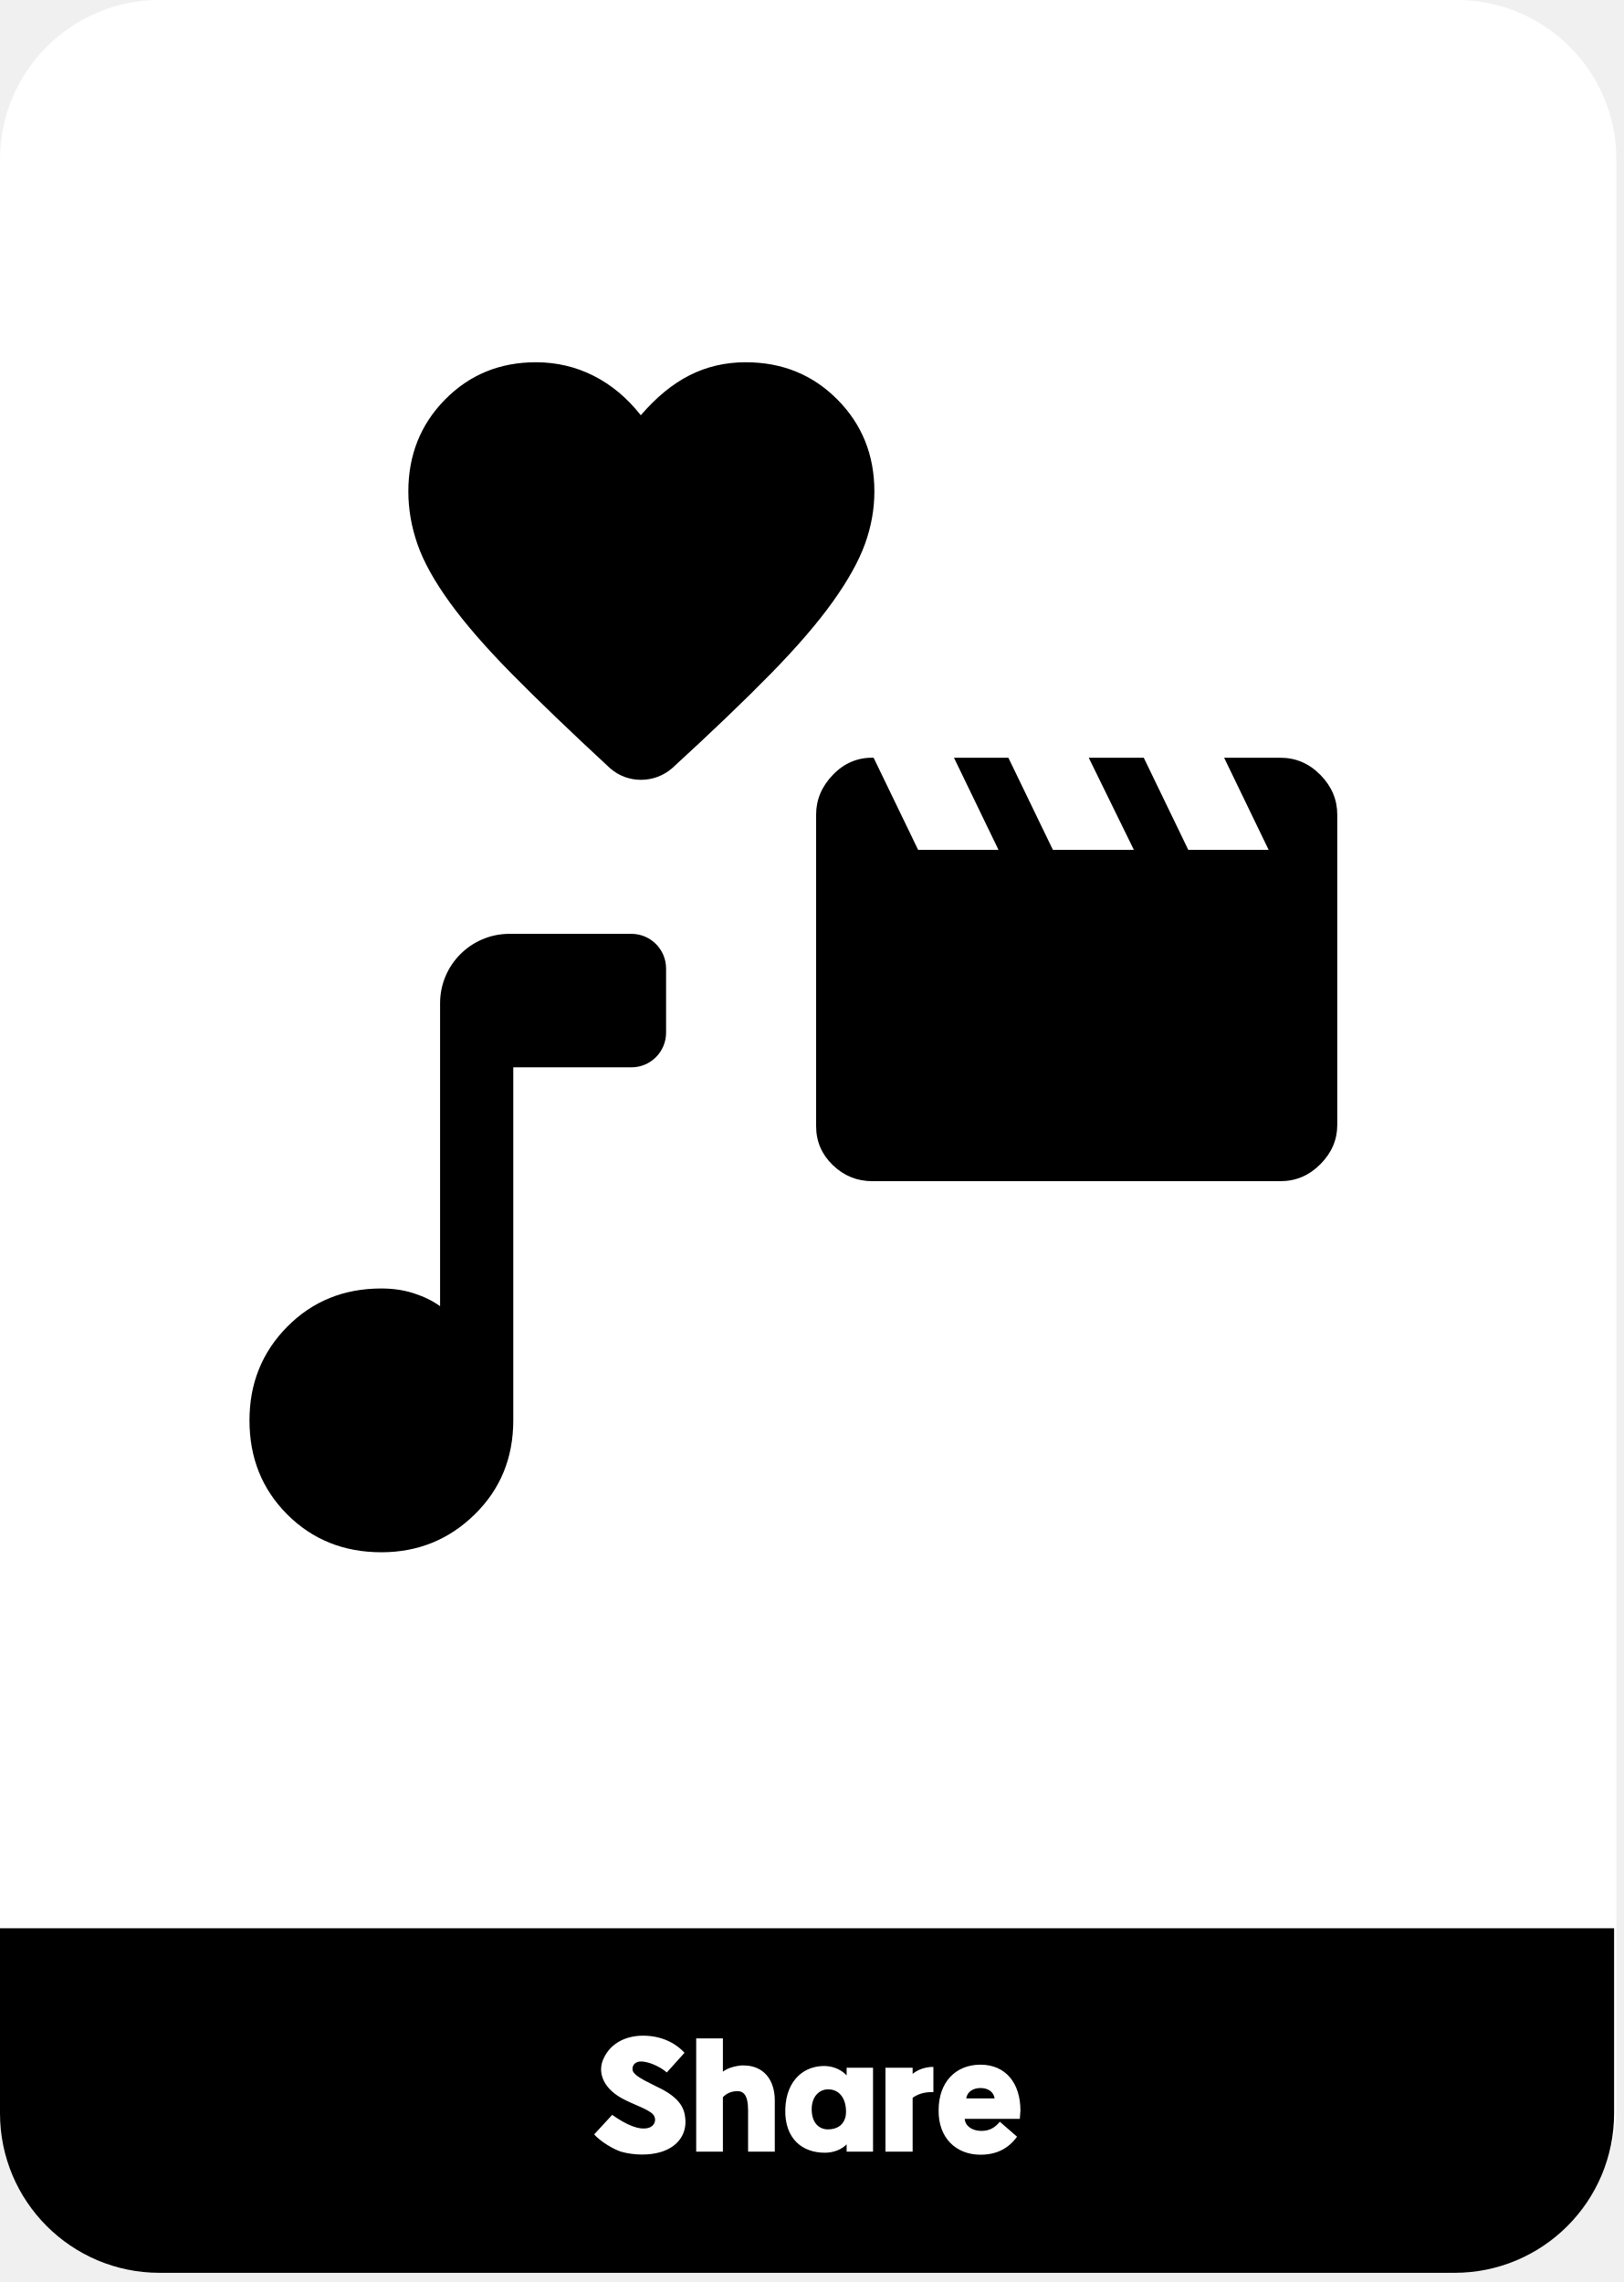
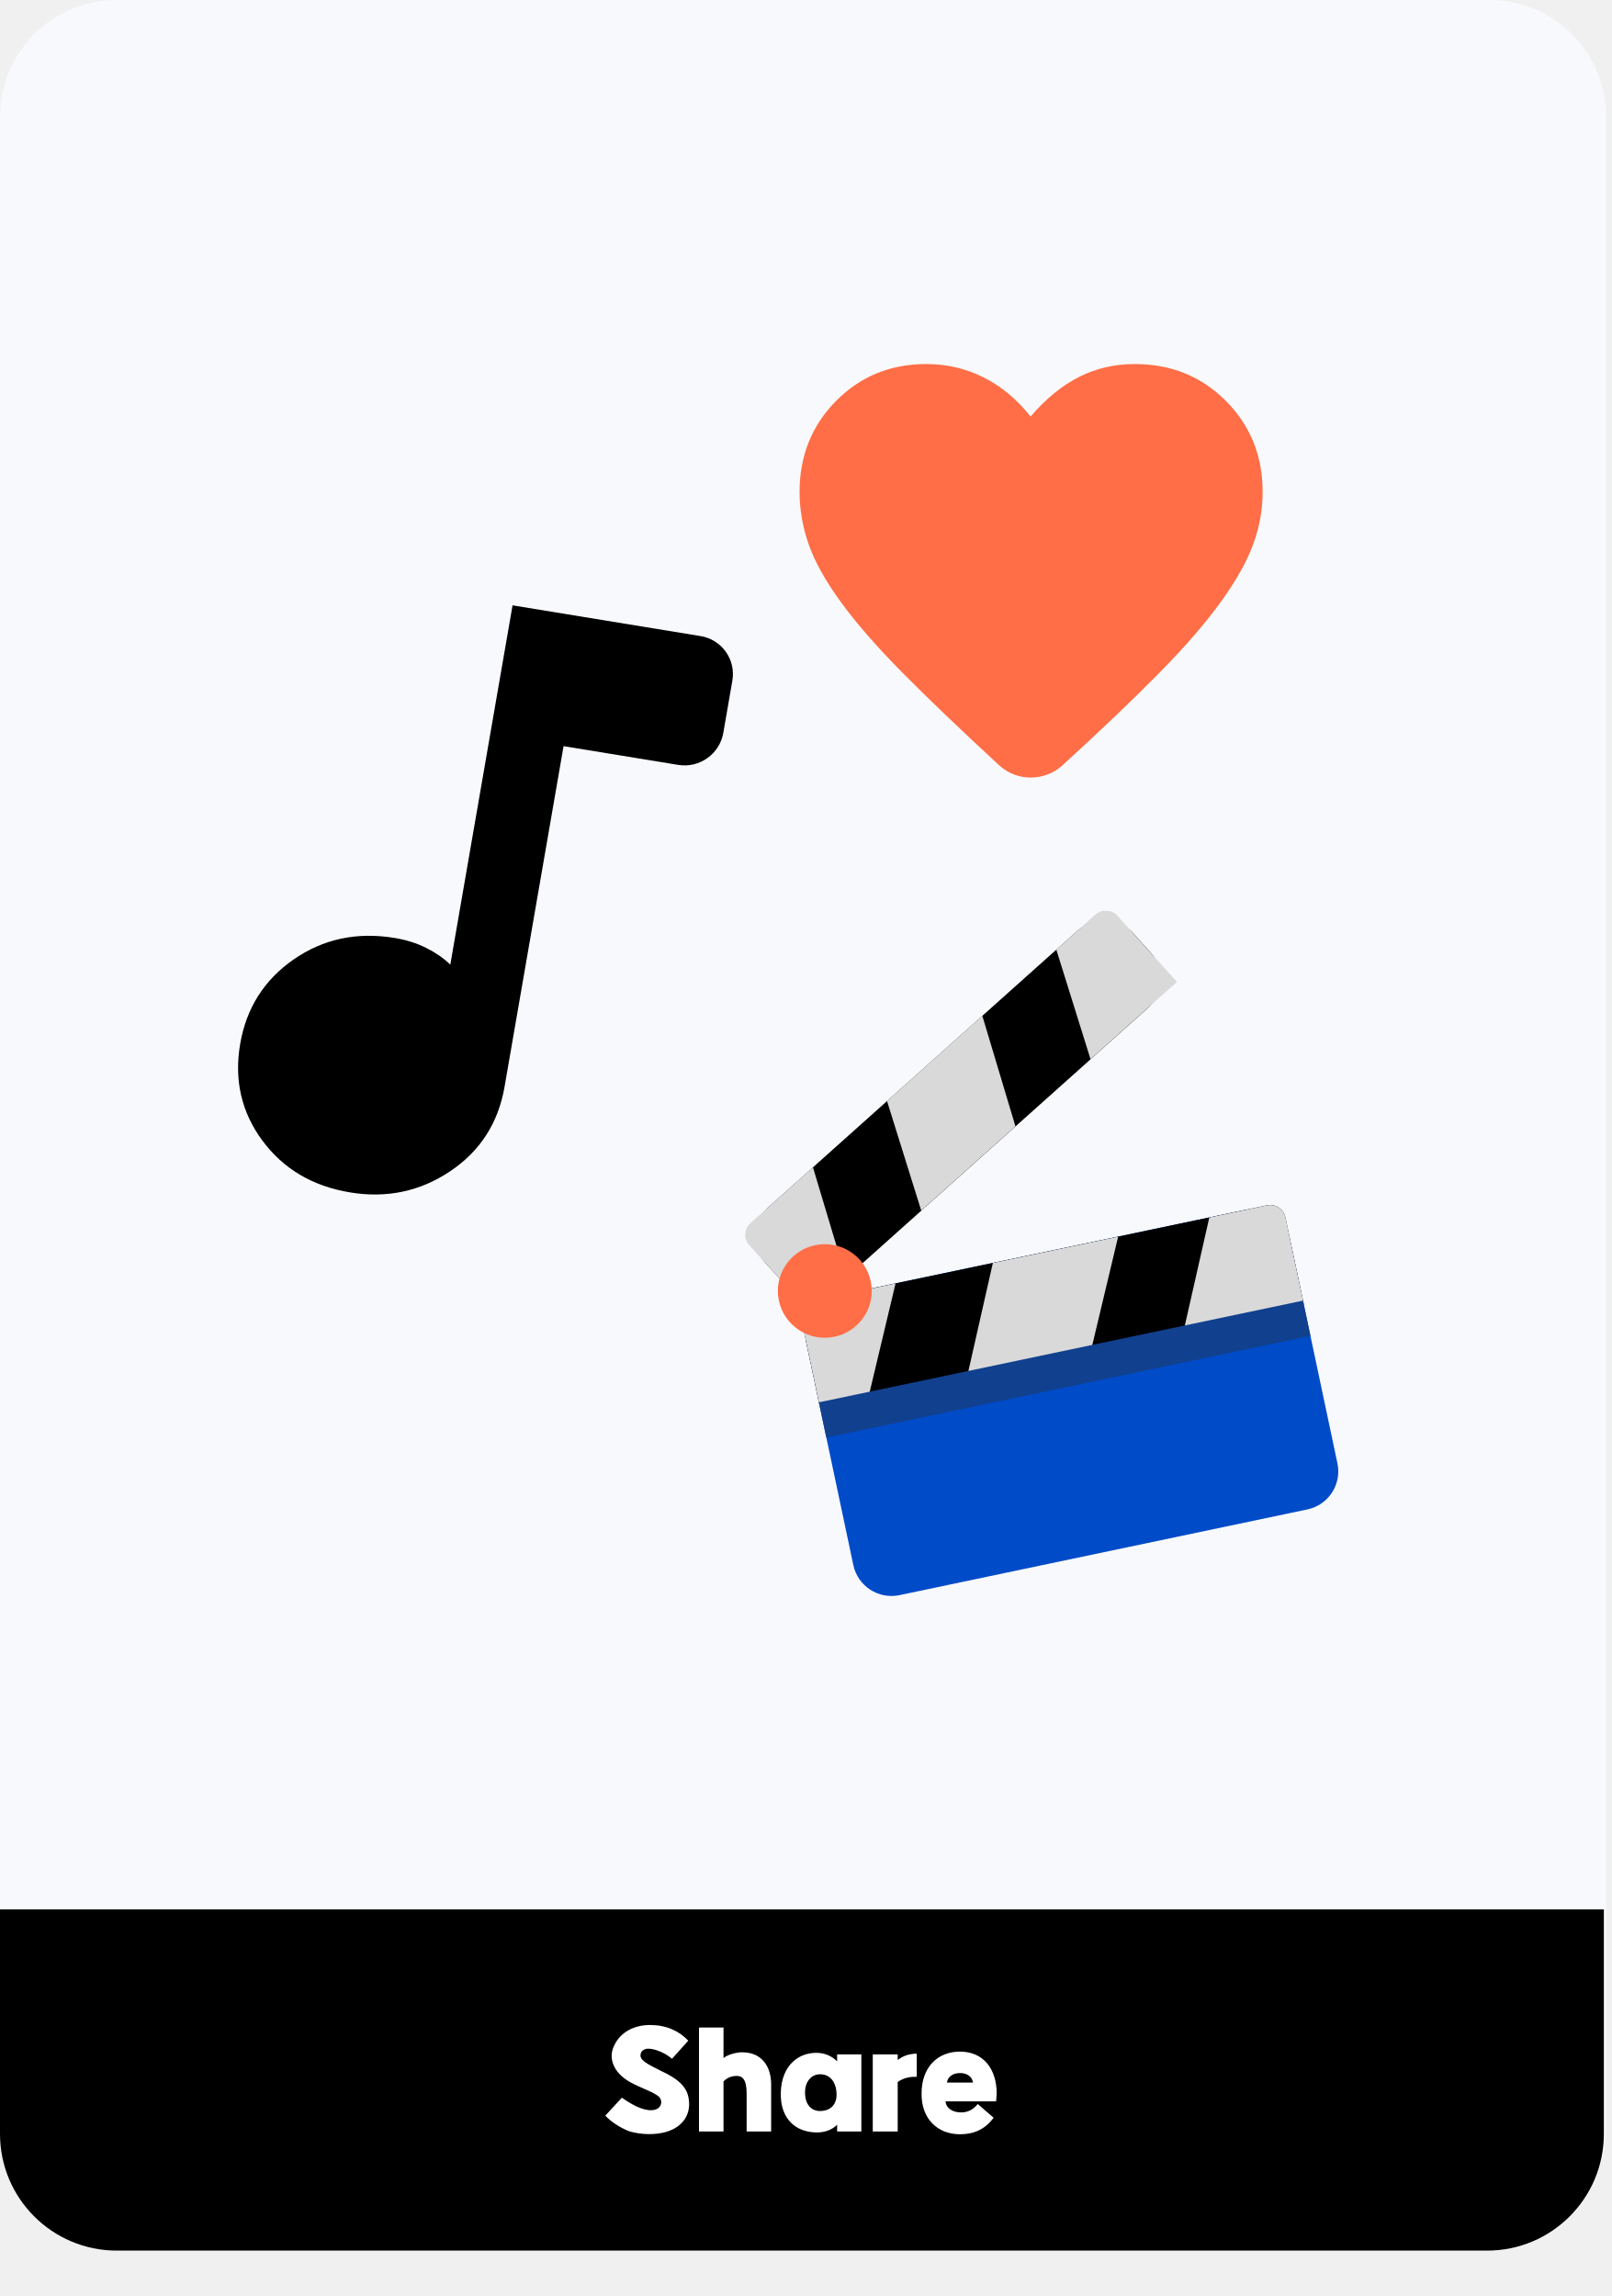
- <svg xmlns="http://www.w3.org/2000/svg" width="234" height="329" viewBox="0 0 234 329" fill="none">
-   <rect width="233.022" height="326.767" rx="23" fill="white" />
-   <path d="M96.917 110.734C94.352 112.984 90.467 113.006 87.922 110.734C82.244 105.48 77.534 100.956 73.793 97.162C70.051 93.367 67.066 89.931 64.837 86.853C62.608 83.775 61.056 80.976 60.181 78.455C59.305 75.935 58.867 73.401 58.867 70.853C58.867 65.6 60.632 61.182 64.161 57.6C67.69 54.018 72.055 52.227 77.255 52.227C80.227 52.227 83 52.877 85.574 54.177C88.147 55.477 90.416 57.374 92.379 59.868C94.608 57.268 96.957 55.344 99.424 54.097C101.892 52.85 104.585 52.227 107.504 52.227C112.758 52.227 117.162 54.018 120.718 57.6C124.273 61.182 126.051 65.6 126.051 70.853C126.051 73.401 125.6 75.921 124.698 78.415C123.796 80.91 122.243 83.696 120.041 86.774C117.839 89.852 114.867 93.301 111.126 97.122C107.384 100.943 102.648 105.48 96.917 110.734Z" fill="black" />
-   <path d="M54.979 223.792C49.568 223.792 45.046 221.976 41.413 218.343C37.781 214.711 35.965 210.189 35.965 204.778C35.965 199.443 37.781 194.941 41.413 191.27C45.046 187.599 49.568 185.763 54.979 185.763C56.665 185.763 58.226 185.995 59.664 186.459C61.101 186.923 62.361 187.541 63.443 188.314V144.633C63.443 139.11 67.92 134.633 73.443 134.633H91.023C93.784 134.633 96.023 136.871 96.023 139.633V148.879C96.023 151.641 93.784 153.879 91.023 153.879H73.994V204.778C73.994 210.189 72.139 214.711 68.429 218.343C64.719 221.976 60.236 223.792 54.979 223.792Z" fill="black" />
-   <path d="M125.94 109.245L132.357 122.524H143.943L137.526 109.245H145.368L151.785 122.524H163.46L156.954 109.245H164.886L171.302 122.524H182.888L176.471 109.245H184.581C186.807 109.245 188.73 110.07 190.35 111.72C191.97 113.37 192.78 115.278 192.78 117.444V162.182C192.78 164.324 191.97 166.211 190.35 167.843C188.73 169.476 186.807 170.292 184.581 170.292H125.762C123.561 170.292 121.659 169.52 120.056 167.975C118.454 166.43 117.652 164.559 117.652 162.36V117.444C117.652 115.278 118.469 113.355 120.101 111.675C121.733 109.996 123.68 109.186 125.94 109.245Z" fill="black" />
-   <path fill-rule="evenodd" clip-rule="evenodd" d="M232.688 278V304.675C232.688 317.377 222.39 327.675 209.688 327.675H23C10.297 327.675 0 317.377 0 304.675V278H232.688Z" fill="black" />
-   <path d="M95.138 310.296C93.576 310.736 91.464 310.758 89.506 310.208C88.406 309.834 86.624 308.8 85.656 307.722L88.252 304.906C90.452 306.446 92.168 307.106 93.422 306.798C94.566 306.512 94.808 305.192 93.818 304.554C92.696 303.784 91.574 303.542 89.594 302.486C86.8 300.924 86.096 298.57 87.064 296.678C88.054 294.588 90.188 293.488 92.696 293.488C95.182 293.488 97.25 294.412 98.68 295.952L96.128 298.79C95.05 297.866 93.444 297.206 92.388 297.206C91.772 297.206 91.178 297.558 91.178 298.284C91.178 298.988 92.036 299.538 94.412 300.704C97.404 302.068 98.526 303.432 98.746 305.082C99.142 307.436 97.888 309.526 95.138 310.296ZM100.364 310.208V293.884H104.214V298.68C104.764 298.218 105.842 297.866 106.898 297.778H107.184C110.132 297.778 111.694 299.912 111.694 302.816V310.208H107.844V304.246C107.844 301.98 107.162 301.386 106.04 301.496C105.292 301.562 104.698 301.848 104.214 302.354V310.208H100.364ZM122.051 310.208V309.152C121.325 309.9 120.181 310.362 118.905 310.362C115.693 310.362 113.097 308.382 113.207 304.092C113.339 299.758 116.067 297.734 119.059 297.866C120.335 297.932 121.391 298.504 122.051 299.208V298.108H125.857V310.208H122.051ZM119.367 306.996C120.665 306.996 121.655 306.38 121.919 305.038C121.941 304.95 121.963 304.532 121.963 304.444C121.963 302.376 120.863 301.232 119.455 301.232C118.267 301.166 117.013 302.112 117.013 304.092C117.013 306.006 118.025 306.996 119.367 306.996ZM134.558 297.998V301.628H134.206C133.304 301.628 132.358 301.87 131.566 302.442V310.208H127.65V298.108H131.566V298.988C132.38 298.372 133.106 298.108 134.162 297.998H134.558ZM135.313 304.224C135.313 300.176 137.777 297.668 141.341 297.668C144.993 297.668 147.105 300.352 147.105 304.268L147.017 305.478H139.075C139.163 306.6 140.241 307.216 141.495 307.216C142.639 307.216 143.431 306.754 144.135 305.896L146.621 308.052C145.323 309.834 143.563 310.648 141.341 310.648C137.799 310.648 135.247 308.184 135.313 304.224ZM143.387 302.53C143.233 301.518 142.353 301.034 141.363 301.034C140.263 301.034 139.427 301.584 139.295 302.53H143.387Z" fill="white" />
+ <svg xmlns="http://www.w3.org/2000/svg" width="207" height="295" viewBox="0 0 207 295" fill="none">
+   <rect width="206.342" height="288.375" rx="15" fill="#F8F9FC" />
+   <rect width="63.55" height="39.307" rx="5" transform="matrix(0.97862 -0.205677 0.207015 0.978338 102.523 167.523)" fill="#004BC8" />
+   <mask id="mask0_1385_277" style="mask-type:alpha" maskUnits="userSpaceOnUse" x="102" y="154" width="71" height="52">
+     <rect width="63.55" height="39.307" rx="2" transform="matrix(0.97862 -0.205677 0.207015 0.978338 102.527 167.523)" fill="#D9D9D9" />
+   </mask>
+   <g mask="url(#mask0_1385_277)">
+     <rect width="82.569" height="16.185" transform="matrix(0.97862 -0.205677 0.207015 0.978338 92.8711 166.719)" fill="black" />
+   </g>
+   <mask id="mask1_1385_277" style="mask-type:alpha" maskUnits="userSpaceOnUse" x="102" y="154" width="71" height="29">
+     <mask id="mask2_1385_277" style="mask-type:alpha" maskUnits="userSpaceOnUse" x="102" y="154" width="71" height="52">
+       <rect width="63.55" height="39.307" rx="2" transform="matrix(0.97862 -0.205677 0.207015 0.978338 102.531 167.531)" fill="#D9D9D9" />
+     </mask>
+     <g mask="url(#mask2_1385_277)">
+       <rect width="82.569" height="16.185" transform="matrix(0.97862 -0.205677 0.207015 0.978338 92.875 166.727)" fill="black" />
+     </g>
+   </mask>
+   <g mask="url(#mask1_1385_277)">
+     <path d="M91.801 168.375L115.406 163.414L111.135 181.323L95.247 184.662L91.801 168.375Z" fill="#D9D9D9" />
+     <path d="M127.885 160.793L144 157.406L139.729 175.315L123.841 178.654L127.885 160.793Z" fill="#D9D9D9" />
+     <path d="M156.123 153.043L172.238 149.656L167.968 167.565L152.079 170.904L156.123 153.043Z" fill="#D9D9D9" />
+   </g>
+   <rect width="63.501" height="13.421" rx="5" transform="matrix(0.744898 -0.666292 0.669588 0.74353 94.9258 158.492)" fill="black" />
+   <mask id="mask3_1385_277" style="mask-type:alpha" maskUnits="userSpaceOnUse" x="95" y="117" width="64" height="58">
+     <mask id="mask4_1385_277" style="mask-type:alpha" maskUnits="userSpaceOnUse" x="95" y="117" width="73" height="70">
+       <rect width="63.501" height="39.338" rx="2" transform="matrix(0.744898 -0.666292 0.669588 0.74353 94.9141 158.492)" fill="#D9D9D9" />
+     </mask>
+     <g mask="url(#mask4_1385_277)">
+       <rect width="82.505" height="16.198" transform="matrix(0.744898 -0.666292 0.669588 0.74353 86.1484 162.602)" fill="black" />
+     </g>
+   </mask>
+   <g mask="url(#mask3_1385_277)">
+     <path d="M86.039 164.555L103.993 148.495L109.279 166.133L97.195 176.942L86.039 164.555Z" fill="#D9D9D9" />
+     <path d="M113.498 140.006L125.755 129.042L131.041 146.68L118.957 157.489L113.498 140.006Z" fill="#D9D9D9" />
+     <path d="M135.248 120.56L147.505 109.597L152.791 127.235L140.707 138.044L135.248 120.56Z" fill="#D9D9D9" />
+   </g>
+   <ellipse cx="6.03" cy="6.012" rx="6.03" ry="6.012" transform="matrix(0.97862 -0.205677 0.207015 0.978338 98.8164 161.227)" fill="#FF6E46" />
+   <rect width="63.55" height="4.624" transform="matrix(0.97862 -0.205677 0.207015 0.978338 105.199 180.18)" fill="#11408E" />
+   <path fill-rule="evenodd" clip-rule="evenodd" d="M206.045 245.328V274.167C206.045 282.451 199.329 289.167 191.045 289.167H15C6.716 289.167 0 282.451 0 274.167V245.328H206.045Z" fill="black" />
+   <path d="M45.008 153.211C40.176 152.421 36.409 150.199 33.707 146.545C31.005 142.891 30.057 138.738 30.863 134.084C31.658 129.497 33.95 125.89 37.74 123.264C41.53 120.637 45.841 119.719 50.673 120.509C52.178 120.755 53.538 121.183 54.752 121.791C55.966 122.4 56.999 123.116 57.85 123.938L65.847 77.777L90.002 81.727C92.728 82.172 94.555 84.739 94.083 87.46L92.923 94.157C92.452 96.878 89.86 98.722 87.135 98.277L72.4 95.868L64.818 139.636C64.012 144.289 61.682 147.907 57.829 150.489C53.975 153.071 49.702 153.978 45.008 153.211Z" fill="black" />
+   <path d="M136.412 98.407C134.139 100.394 130.702 100.414 128.447 98.407C123.419 93.77 119.248 89.778 115.935 86.429C112.622 83.081 109.979 80.048 108.005 77.332C106.032 74.615 104.657 72.145 103.882 69.921C103.106 67.696 102.719 65.46 102.719 63.212C102.719 58.575 104.281 54.676 107.406 51.515C110.531 48.354 114.396 46.773 119.001 46.773C121.633 46.773 124.088 47.347 126.367 48.495C128.646 49.642 130.655 51.316 132.394 53.517C134.368 51.223 136.447 49.525 138.632 48.424C140.817 47.324 143.202 46.773 145.787 46.773C150.439 46.773 154.339 48.354 157.487 51.515C160.636 54.676 162.21 58.575 162.21 63.212C162.21 65.46 161.811 67.684 161.012 69.885C160.213 72.087 158.838 74.545 156.888 77.262C154.938 79.978 152.307 83.022 148.994 86.394C145.681 89.766 141.487 93.77 136.412 98.407Z" fill="#FF6E46" />
+   <path d="M85.522 273.932C84.244 274.292 82.516 274.31 80.914 273.86C80.014 273.554 78.556 272.708 77.764 271.826L79.888 269.522C81.688 270.782 83.092 271.322 84.118 271.07C85.054 270.836 85.252 269.756 84.442 269.234C83.524 268.604 82.606 268.406 80.986 267.542C78.7 266.264 78.124 264.338 78.916 262.79C79.726 261.08 81.472 260.18 83.524 260.18C85.558 260.18 87.25 260.936 88.42 262.196L86.332 264.518C85.45 263.762 84.136 263.222 83.272 263.222C82.768 263.222 82.282 263.51 82.282 264.104C82.282 264.68 82.984 265.13 84.928 266.084C87.376 267.2 88.294 268.316 88.474 269.666C88.798 271.592 87.772 273.302 85.522 273.932ZM89.798 273.86V260.504H92.948V264.428C93.398 264.05 94.28 263.762 95.144 263.69H95.378C97.79 263.69 99.068 265.436 99.068 267.812V273.86H95.918V268.982C95.918 267.128 95.36 266.642 94.442 266.732C93.83 266.786 93.344 267.02 92.948 267.434V273.86H89.798ZM107.542 273.86V272.996C106.948 273.608 106.012 273.986 104.968 273.986C102.34 273.986 100.216 272.366 100.306 268.856C100.414 265.31 102.646 263.654 105.094 263.762C106.138 263.816 107.002 264.284 107.542 264.86V263.96H110.656V273.86H107.542ZM105.346 271.232C106.408 271.232 107.218 270.728 107.434 269.63C107.452 269.558 107.47 269.216 107.47 269.144C107.47 267.452 106.57 266.516 105.418 266.516C104.446 266.462 103.42 267.236 103.42 268.856C103.42 270.422 104.248 271.232 105.346 271.232ZM117.774 263.87V266.84H117.486C116.748 266.84 115.974 267.038 115.326 267.506V273.86H112.122V263.96H115.326V264.68C115.992 264.176 116.586 263.96 117.45 263.87H117.774ZM118.393 268.964C118.393 265.652 120.409 263.6 123.325 263.6C126.313 263.6 128.041 265.796 128.041 269L127.969 269.99H121.471C121.543 270.908 122.425 271.412 123.451 271.412C124.387 271.412 125.035 271.034 125.611 270.332L127.645 272.096C126.583 273.554 125.143 274.22 123.325 274.22C120.427 274.22 118.339 272.204 118.393 268.964ZM124.999 267.578C124.873 266.75 124.153 266.354 123.343 266.354C122.443 266.354 121.759 266.804 121.651 267.578H124.999Z" fill="white" />
</svg>
